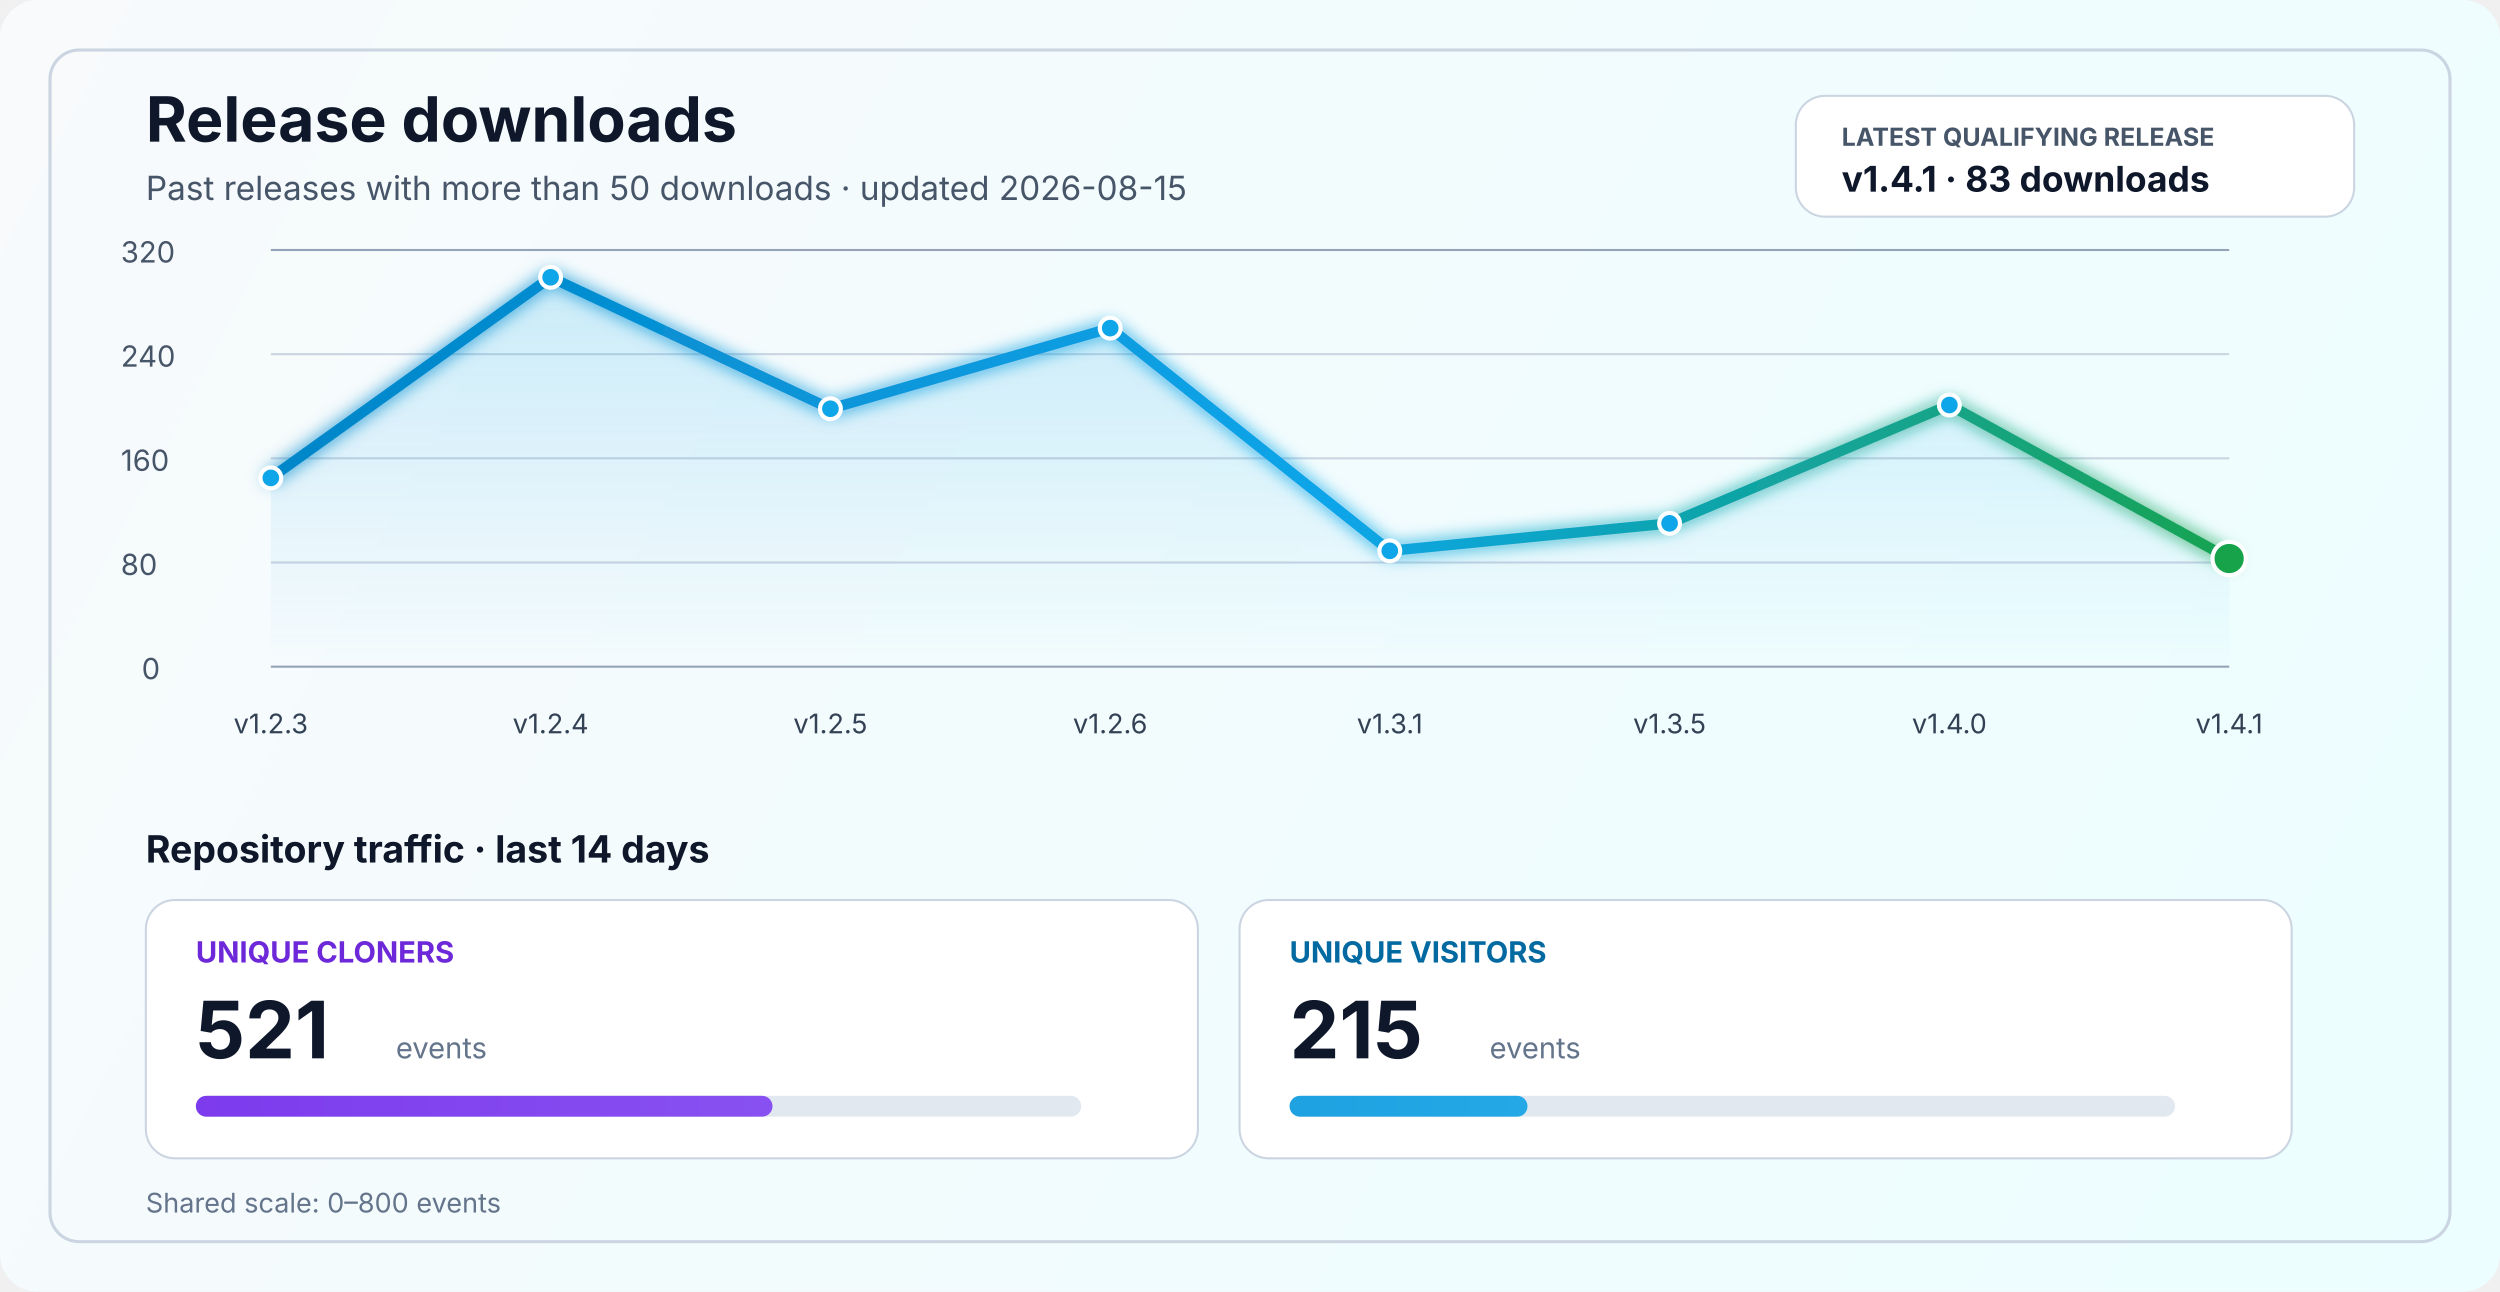
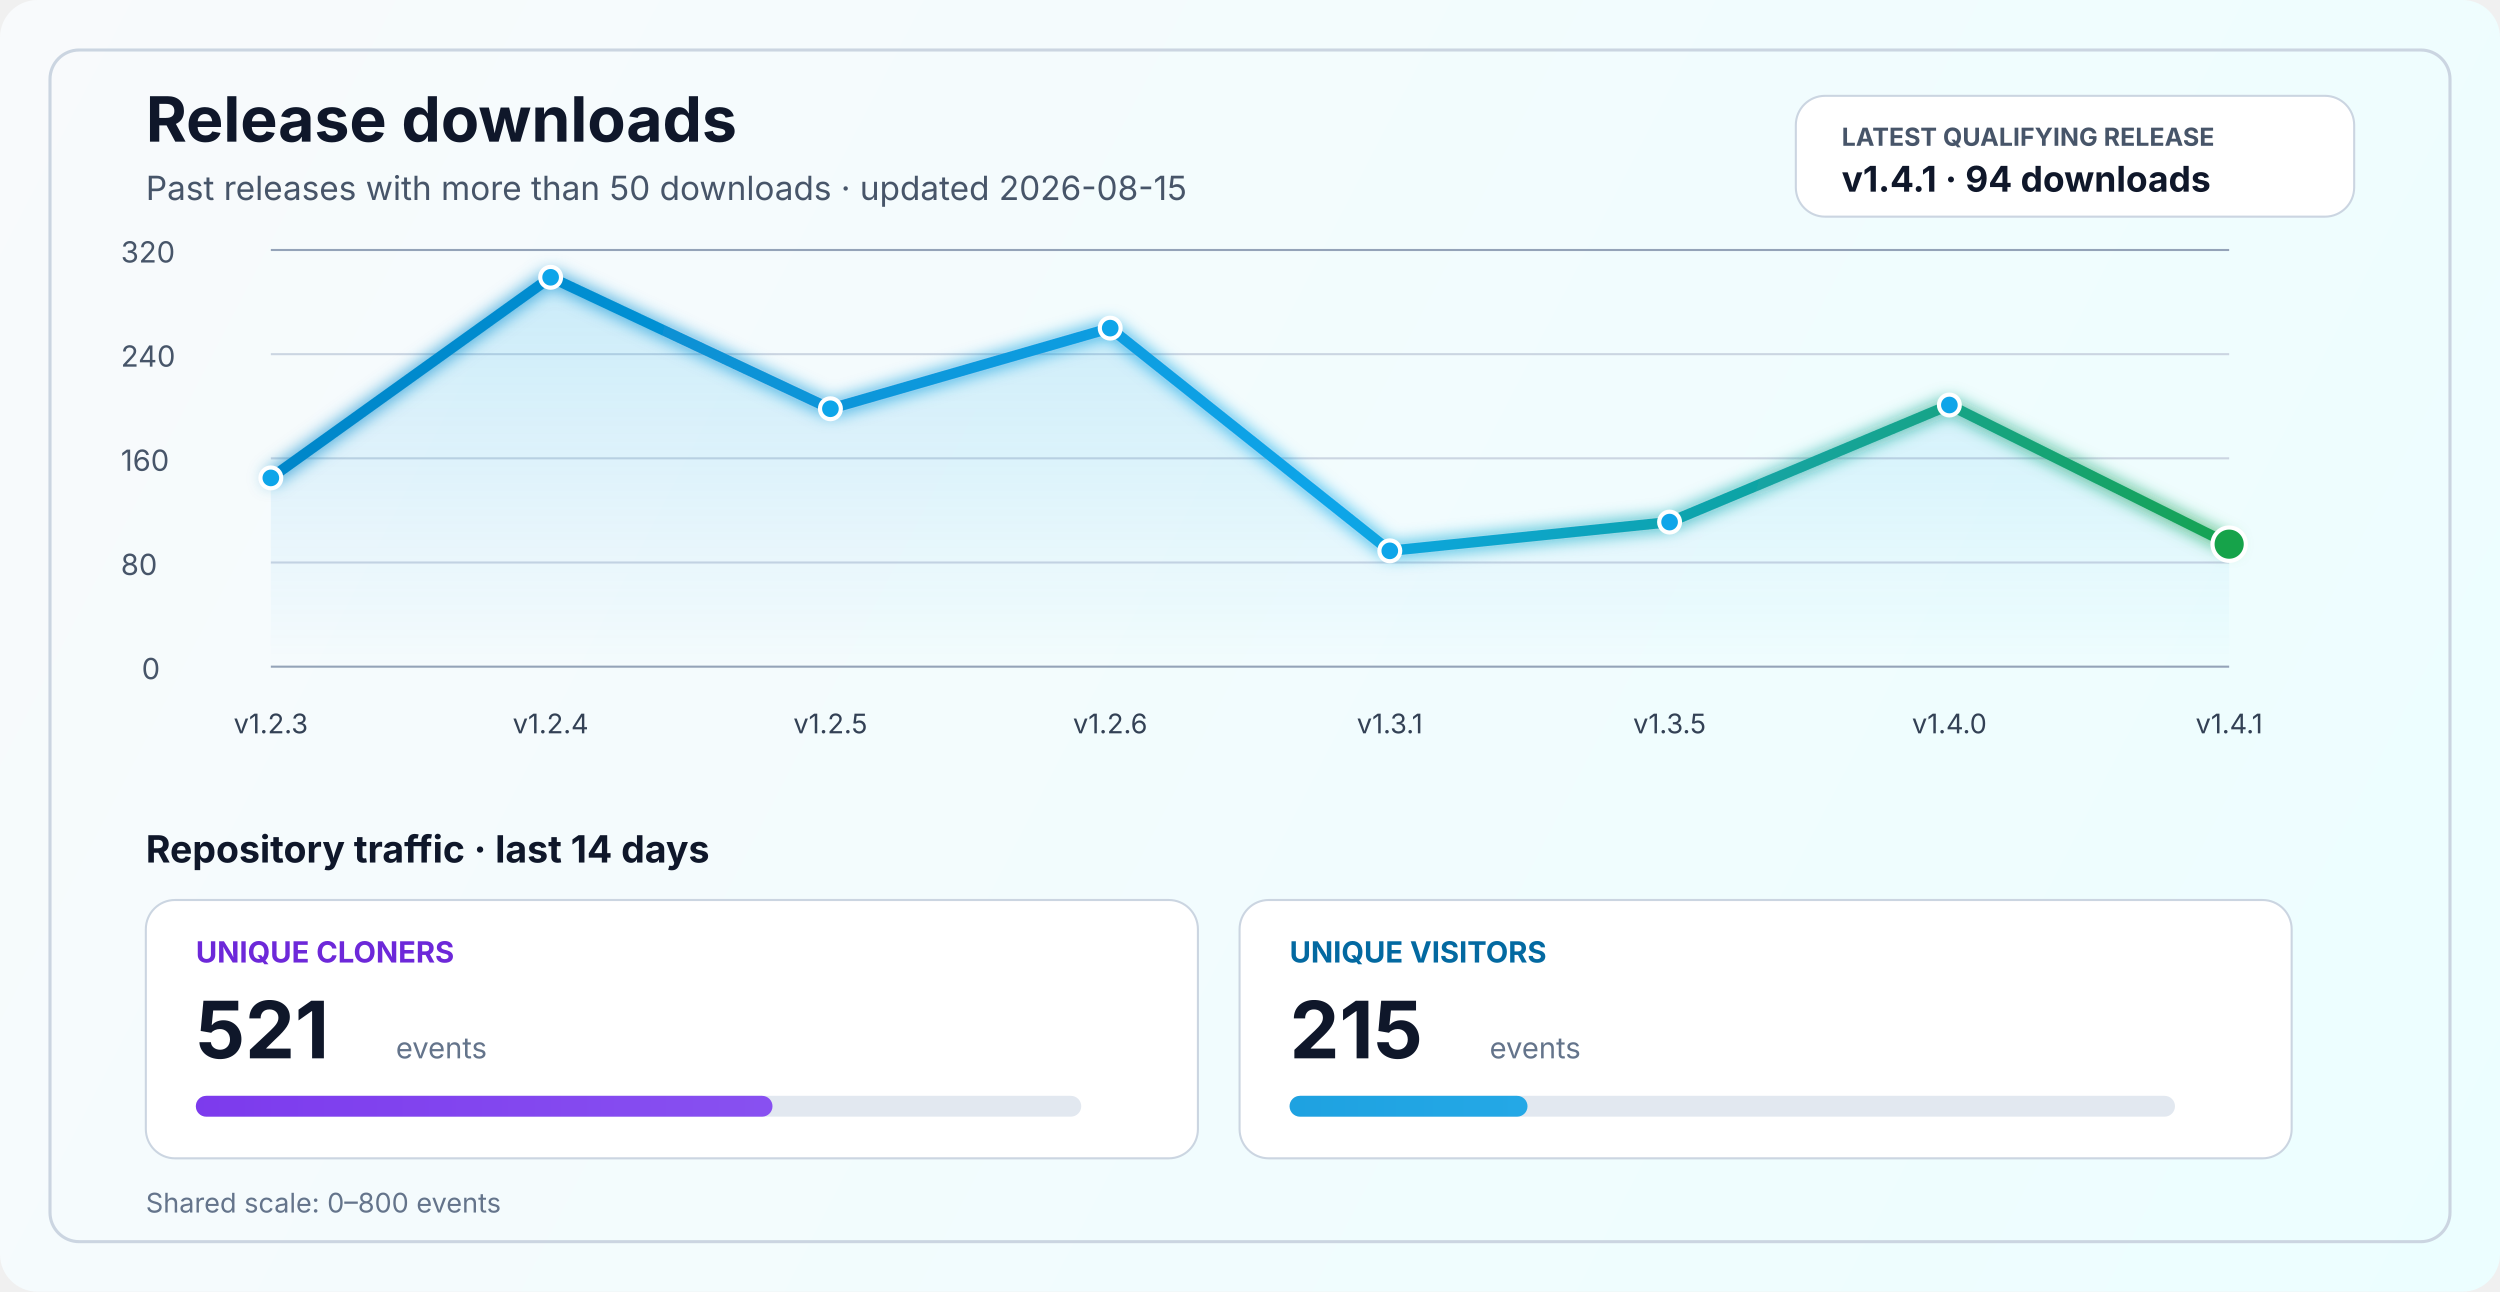
<svg xmlns="http://www.w3.org/2000/svg" width="1200" height="620" viewBox="0 0 1200 620" fill="none" role="img" aria-labelledby="title desc">
  <defs>
    <linearGradient id="bg" x1="0" y1="0" x2="1200" y2="620" gradientUnits="userSpaceOnUse">
      <stop stop-color="#F8FAFC" />
      <stop offset="1" stop-color="#ECFEFF" />
    </linearGradient>
    <linearGradient id="line" x1="130" y1="86" x2="1070" y2="340" gradientUnits="userSpaceOnUse">
      <stop stop-color="#0284C7" />
      <stop offset="0.55" stop-color="#0EA5E9" />
      <stop offset="1" stop-color="#16A34A" />
    </linearGradient>
    <linearGradient id="area" x1="0" y1="120" x2="0" y2="320" gradientUnits="userSpaceOnUse">
      <stop stop-color="#0EA5E9" stop-opacity="0.20" />
      <stop offset="1" stop-color="#0EA5E9" stop-opacity="0" />
    </linearGradient>
    <linearGradient id="cloneFill" x1="86" y1="450" x2="1110" y2="450" gradientUnits="userSpaceOnUse">
      <stop stop-color="#7C3AED" />
      <stop offset="1" stop-color="#A78BFA" />
    </linearGradient>
    <linearGradient id="viewFill" x1="86" y1="482" x2="1110" y2="482" gradientUnits="userSpaceOnUse">
      <stop stop-color="#0284C7" />
      <stop offset="1" stop-color="#38BDF8" />
    </linearGradient>
    <filter id="glow" x="-50%" y="-50%" width="200%" height="200%">
      <feGaussianBlur stdDeviation="4" result="blur" />
      <feMerge>
        <feMergeNode in="blur" />
        <feMergeNode in="SourceGraphic" />
      </feMerge>
    </filter>
  </defs>
  <rect width="1200" height="620" rx="18" fill="url(#bg)" />
  <rect x="24" y="24" width="1152" height="572" rx="14" stroke="#CBD5E1" stroke-width="1.5" />
  <text x="70" y="68" fill="#0F172A" font-size="30" font-family="SF Pro Display, -apple-system, BlinkMacSystemFont, Segoe UI, sans-serif" font-weight="700">Release downloads</text>
  <text x="70" y="96" fill="#475569" font-size="16" font-family="SF Pro Text, -apple-system, BlinkMacSystemFont, Segoe UI, sans-serif">Past releases with more than 50 downloads · updated 2026-08-15</text>
  <rect x="862" y="46" width="268" height="58" rx="14" fill="#FFFFFF" stroke="#CBD5E1" stroke-width="1" />
  <text x="884" y="70" fill="#475569" font-size="12" font-family="SF Pro Text, -apple-system, BlinkMacSystemFont, Segoe UI, sans-serif" font-weight="700">LATEST QUALIFYING RELEASE</text>
-   <text x="884" y="92" fill="#0F172A" font-size="17" font-family="SF Pro Text, -apple-system, BlinkMacSystemFont, Segoe UI, sans-serif" font-weight="700">v1.4.1 · 83 downloads</text>
+   <text x="884" y="92" fill="#0F172A" font-size="17" font-family="SF Pro Text, -apple-system, BlinkMacSystemFont, Segoe UI, sans-serif" font-weight="700">v1.4.1 · 94 downloads</text>
  <line x1="130" y1="320.0" x2="1070" y2="320.0" stroke="#94A3B8" stroke-width="1" />
  <line x1="130" y1="270.0" x2="1070" y2="270.0" stroke="#CBD5E1" stroke-width="1" />
  <line x1="130" y1="220.0" x2="1070" y2="220.0" stroke="#CBD5E1" stroke-width="1" />
  <line x1="130" y1="170.0" x2="1070" y2="170.0" stroke="#CBD5E1" stroke-width="1" />
  <line x1="130" y1="120.0" x2="1070" y2="120.0" stroke="#94A3B8" stroke-width="1" />
  <text x="68" y="326.0" fill="#475569" font-size="14" font-family="SF Pro Text, -apple-system, BlinkMacSystemFont, Segoe UI, sans-serif">0</text>
  <text x="58" y="276.0" fill="#475569" font-size="14" font-family="SF Pro Text, -apple-system, BlinkMacSystemFont, Segoe UI, sans-serif">80</text>
  <text x="58" y="226.0" fill="#475569" font-size="14" font-family="SF Pro Text, -apple-system, BlinkMacSystemFont, Segoe UI, sans-serif">160</text>
  <text x="58" y="176.0" fill="#475569" font-size="14" font-family="SF Pro Text, -apple-system, BlinkMacSystemFont, Segoe UI, sans-serif">240</text>
  <text x="58" y="126.0" fill="#475569" font-size="14" font-family="SF Pro Text, -apple-system, BlinkMacSystemFont, Segoe UI, sans-serif">320</text>
-   <path d="M 130.0 229.4 L 264.3 133.1 L 398.6 196.2 L 532.9 157.5 L 667.1 264.4 L 801.4 251.2 L 935.7 194.4 L 1070.0 268.1 L 1070 320 L 130 320 Z" fill="url(#area)" />
-   <polyline points="130.0,229.4 264.3,133.1 398.6,196.2 532.9,157.5 667.1,264.4 801.4,251.2 935.7,194.4 1070.0,268.1" fill="none" stroke="url(#line)" stroke-width="5" stroke-linecap="round" stroke-linejoin="round" filter="url(#glow)" />
+   <path d="M 130.0 229.4 L 264.3 133.1 L 398.6 196.2 L 532.9 157.5 L 667.1 264.4 L 801.4 250.6 L 935.7 194.4 L 1070.0 261.2 L 1070 320 L 130 320 Z" fill="url(#area)" />
+   <polyline points="130.0,229.4 264.3,133.1 398.6,196.2 532.9,157.5 667.1,264.4 801.4,250.6 935.7,194.4 1070.0,261.2" fill="none" stroke="url(#line)" stroke-width="5" stroke-linecap="round" stroke-linejoin="round" filter="url(#glow)" />
  <circle cx="130.0" cy="229.4" r="5" fill="#0EA5E9" stroke="#FFFFFF" stroke-width="2" />
  <circle cx="264.3" cy="133.1" r="5" fill="#0EA5E9" stroke="#FFFFFF" stroke-width="2" />
  <circle cx="398.6" cy="196.2" r="5" fill="#0EA5E9" stroke="#FFFFFF" stroke-width="2" />
  <circle cx="532.9" cy="157.5" r="5" fill="#0EA5E9" stroke="#FFFFFF" stroke-width="2" />
  <circle cx="667.1" cy="264.4" r="5" fill="#0EA5E9" stroke="#FFFFFF" stroke-width="2" />
-   <circle cx="801.4" cy="251.2" r="5" fill="#0EA5E9" stroke="#FFFFFF" stroke-width="2" />
+   <circle cx="801.4" cy="250.6" r="5" fill="#0EA5E9" stroke="#FFFFFF" stroke-width="2" />
  <circle cx="935.7" cy="194.4" r="5" fill="#0EA5E9" stroke="#FFFFFF" stroke-width="2" />
-   <circle cx="1070.0" cy="268.1" r="8" fill="#16A34A" stroke="#FFFFFF" stroke-width="2" />
+   <circle cx="1070.0" cy="261.2" r="8" fill="#16A34A" stroke="#FFFFFF" stroke-width="2" />
  <text x="130.0" y="352" text-anchor="middle" fill="#334155" font-size="13" font-family="SF Pro Text, -apple-system, BlinkMacSystemFont, Segoe UI, sans-serif">v1.2.3</text>
  <text x="264.3" y="352" text-anchor="middle" fill="#334155" font-size="13" font-family="SF Pro Text, -apple-system, BlinkMacSystemFont, Segoe UI, sans-serif">v1.2.4</text>
  <text x="398.6" y="352" text-anchor="middle" fill="#334155" font-size="13" font-family="SF Pro Text, -apple-system, BlinkMacSystemFont, Segoe UI, sans-serif">v1.2.5</text>
  <text x="532.9" y="352" text-anchor="middle" fill="#334155" font-size="13" font-family="SF Pro Text, -apple-system, BlinkMacSystemFont, Segoe UI, sans-serif">v1.2.6</text>
  <text x="667.1" y="352" text-anchor="middle" fill="#334155" font-size="13" font-family="SF Pro Text, -apple-system, BlinkMacSystemFont, Segoe UI, sans-serif">v1.3.1</text>
  <text x="801.4" y="352" text-anchor="middle" fill="#334155" font-size="13" font-family="SF Pro Text, -apple-system, BlinkMacSystemFont, Segoe UI, sans-serif">v1.3.5</text>
  <text x="935.7" y="352" text-anchor="middle" fill="#334155" font-size="13" font-family="SF Pro Text, -apple-system, BlinkMacSystemFont, Segoe UI, sans-serif">v1.4.0</text>
  <text x="1070.0" y="352" text-anchor="middle" fill="#334155" font-size="13" font-family="SF Pro Text, -apple-system, BlinkMacSystemFont, Segoe UI, sans-serif">v1.4.1</text>
  <text x="70" y="414" fill="#0F172A" font-size="18" font-family="SF Pro Text, -apple-system, BlinkMacSystemFont, Segoe UI, sans-serif" font-weight="700">Repository traffic · last 14 days</text>
  <rect x="70" y="432" width="505" height="124" rx="14" fill="#FFFFFF" stroke="#CBD5E1" stroke-width="1" />
  <text x="94" y="462" fill="#6D28D9" font-size="14" font-family="SF Pro Text, -apple-system, BlinkMacSystemFont, Segoe UI, sans-serif" font-weight="700">UNIQUE CLONERS</text>
  <text x="94" y="508" fill="#0F172A" font-size="38" font-family="SF Pro Display, -apple-system, BlinkMacSystemFont, Segoe UI, sans-serif" font-weight="700">521</text>
  <text x="190" y="508" fill="#64748B" font-size="14" font-family="SF Pro Text, -apple-system, BlinkMacSystemFont, Segoe UI, sans-serif">events</text>
  <rect x="94" y="526" width="425" height="10" rx="5" fill="#E2E8F0" />
  <rect x="94" y="526" width="276.8" height="10" rx="5" fill="url(#cloneFill)" />
  <rect x="595" y="432" width="505" height="124" rx="14" fill="#FFFFFF" stroke="#CBD5E1" stroke-width="1" />
  <text x="619" y="462" fill="#0369A1" font-size="14" font-family="SF Pro Text, -apple-system, BlinkMacSystemFont, Segoe UI, sans-serif" font-weight="700">UNIQUE VISITORS</text>
  <text x="619" y="508" fill="#0F172A" font-size="38" font-family="SF Pro Display, -apple-system, BlinkMacSystemFont, Segoe UI, sans-serif" font-weight="700">215</text>
  <text x="715" y="508" fill="#64748B" font-size="14" font-family="SF Pro Text, -apple-system, BlinkMacSystemFont, Segoe UI, sans-serif">events</text>
  <rect x="619" y="526" width="425" height="10" rx="5" fill="#E2E8F0" />
  <rect x="619" y="526" width="114.2" height="10" rx="5" fill="url(#viewFill)" />
  <text x="70" y="582" fill="#64748B" font-size="13" font-family="SF Pro Text, -apple-system, BlinkMacSystemFont, Segoe UI, sans-serif">Shared scale: 0–800 events</text>
</svg>
